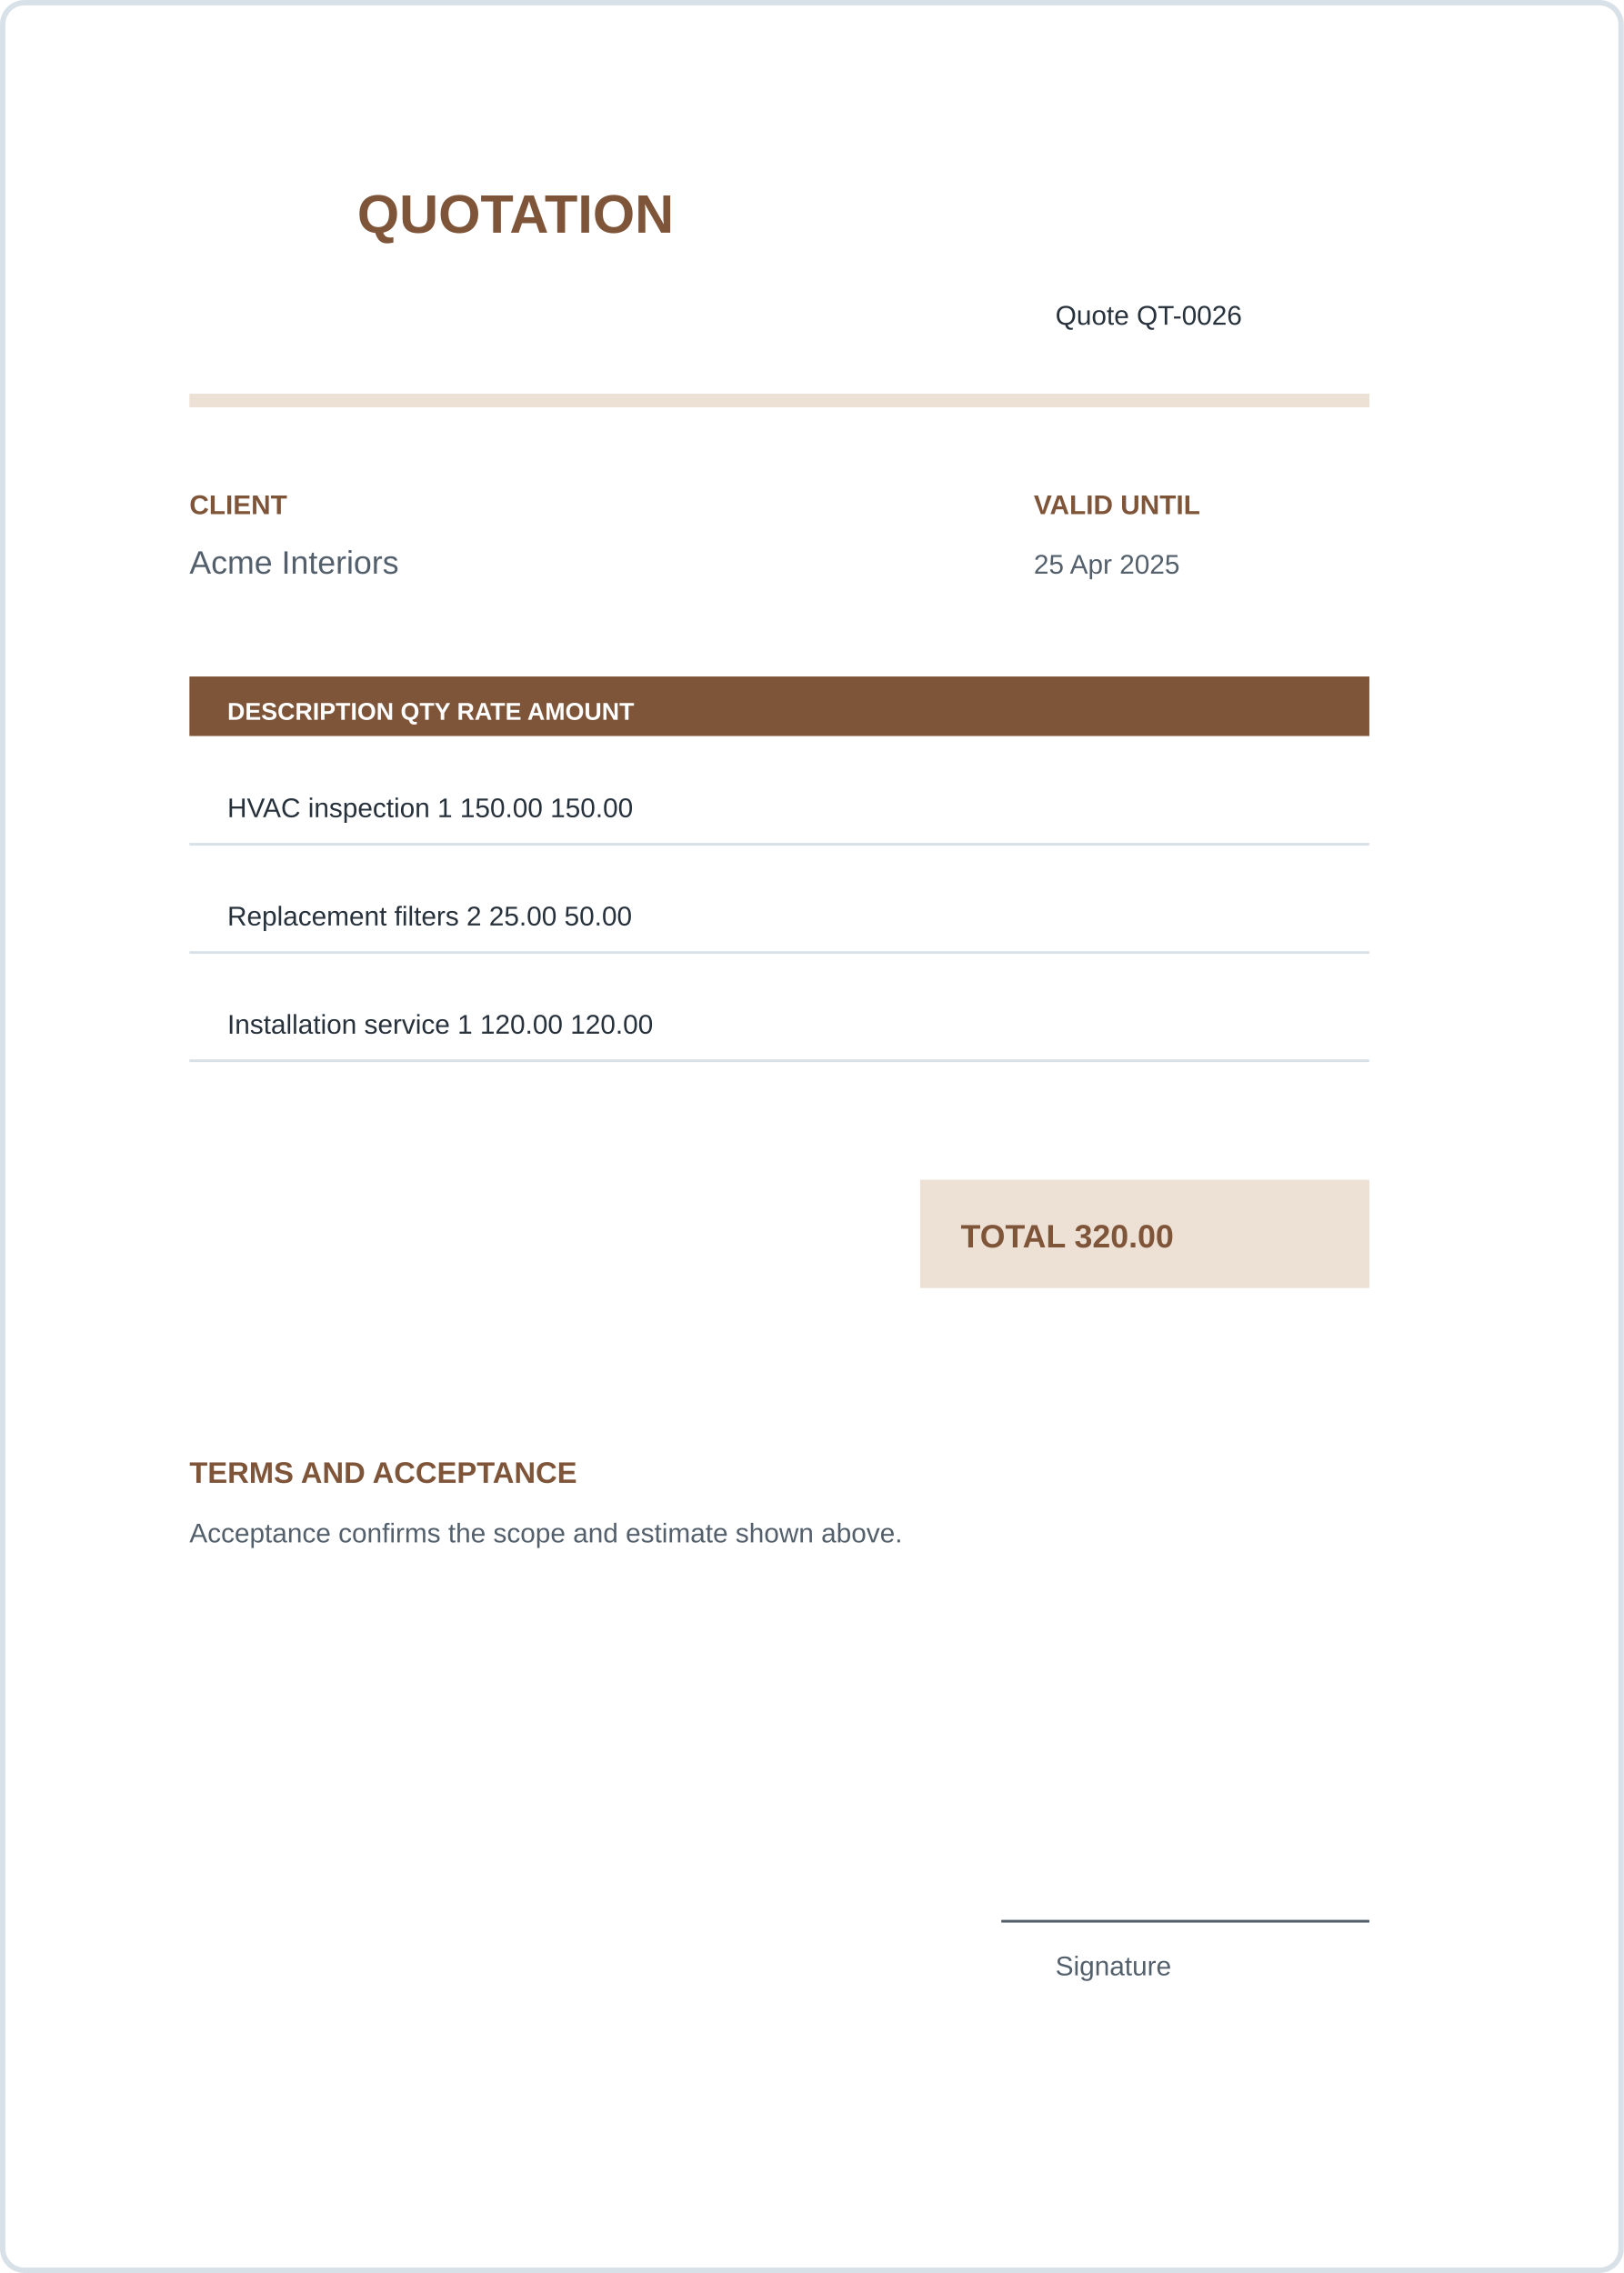
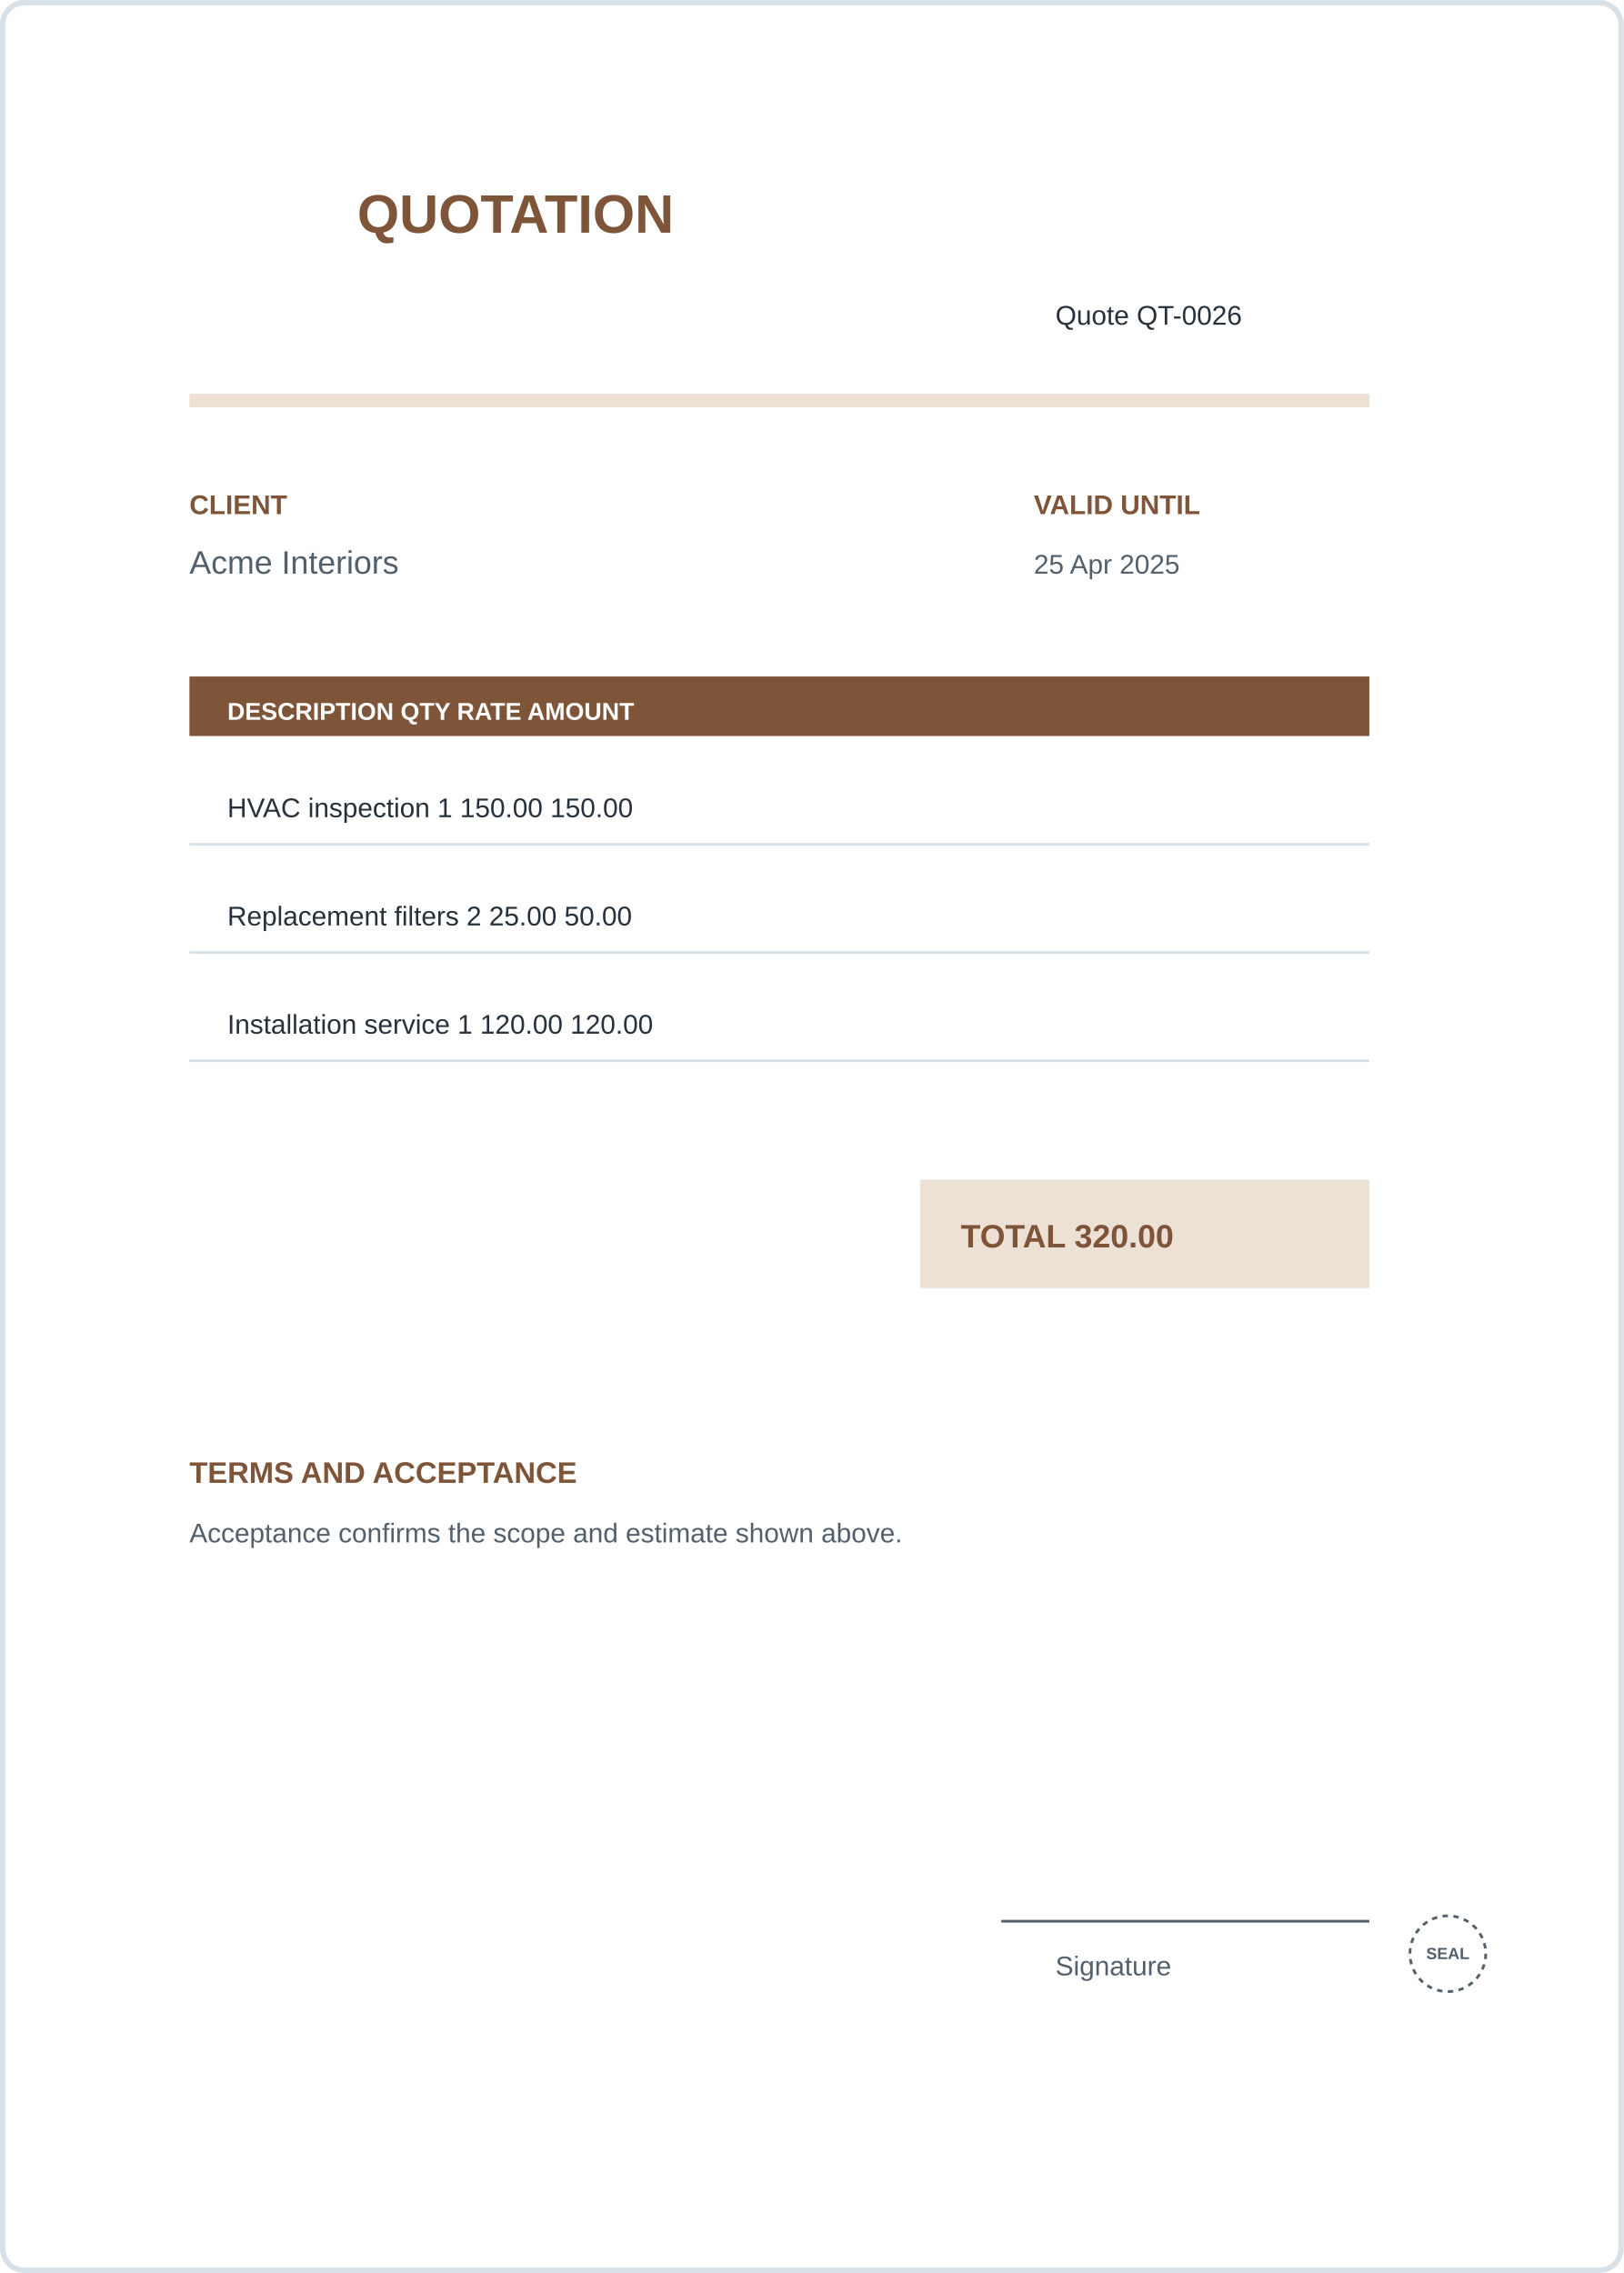
<svg xmlns="http://www.w3.org/2000/svg" viewBox="0 0 600 840">
  <rect width="600" height="840" fill="#fff" />
  <rect x="1" y="1" width="598" height="838" rx="8" fill="#fff" stroke="#d9e1e8" stroke-width="2" />
  <text x="132" y="86" fill="#7f5539" font-family="Arial" font-size="20" font-weight="700">QUOTATION</text>
  <text x="390" y="120" fill="#27313b" font-family="Arial" font-size="10">Quote QT-0026</text>
  <path d="M70 148h436" stroke="#ede0d4" stroke-width="5" />
  <text x="70" y="190" fill="#7f5539" font-family="Arial" font-size="10" font-weight="700">CLIENT</text>
  <text x="70" y="212" fill="#53606c" font-family="Arial" font-size="12">Acme Interiors</text>
  <text x="382" y="190" fill="#7f5539" font-family="Arial" font-size="10" font-weight="700">VALID UNTIL</text>
  <text x="382" y="212" fill="#53606c" font-family="Arial" font-size="10">25 Apr 2025</text>
  <rect x="70" y="250" width="436" height="22" fill="#7f5539" />
  <text x="84" y="266" fill="#fff" font-family="Arial" font-size="9" font-weight="700">DESCRIPTION                QTY       RATE        AMOUNT</text>
  <path d="M70 312h436M70 352h436M70 392h436" stroke="#d9e1e8" />
  <text x="84" y="302" fill="#27313b" font-family="Arial" font-size="10">HVAC inspection              1        150.00       150.00</text>
  <text x="84" y="342" fill="#27313b" font-family="Arial" font-size="10">Replacement filters           2         25.00        50.00</text>
  <text x="84" y="382" fill="#27313b" font-family="Arial" font-size="10">Installation service           1        120.00       120.00</text>
  <rect x="340" y="436" width="166" height="40" fill="#ede0d4" />
  <text x="355" y="461" fill="#7f5539" font-family="Arial" font-size="12" font-weight="700">TOTAL  320.00</text>
  <text x="70" y="548" fill="#7f5539" font-family="Arial" font-size="11" font-weight="700">TERMS AND ACCEPTANCE</text>
  <text x="70" y="570" fill="#53606c" font-family="Arial" font-size="10">Acceptance confirms the scope and estimate shown above.</text>
  <path d="M370 710h136" stroke="#53606c" />
  <text x="390" y="730" fill="#53606c" font-family="Arial" font-size="10">Signature</text>
+   <circle cx="535" cy="722" r="14" fill="none" stroke="#53606c" stroke-width="1" stroke-dasharray="2,2" />
+   <text x="535" y="724" text-anchor="middle" font-family="Arial" font-size="6" font-weight="700" fill="#53606c">SEAL</text>
</svg>
